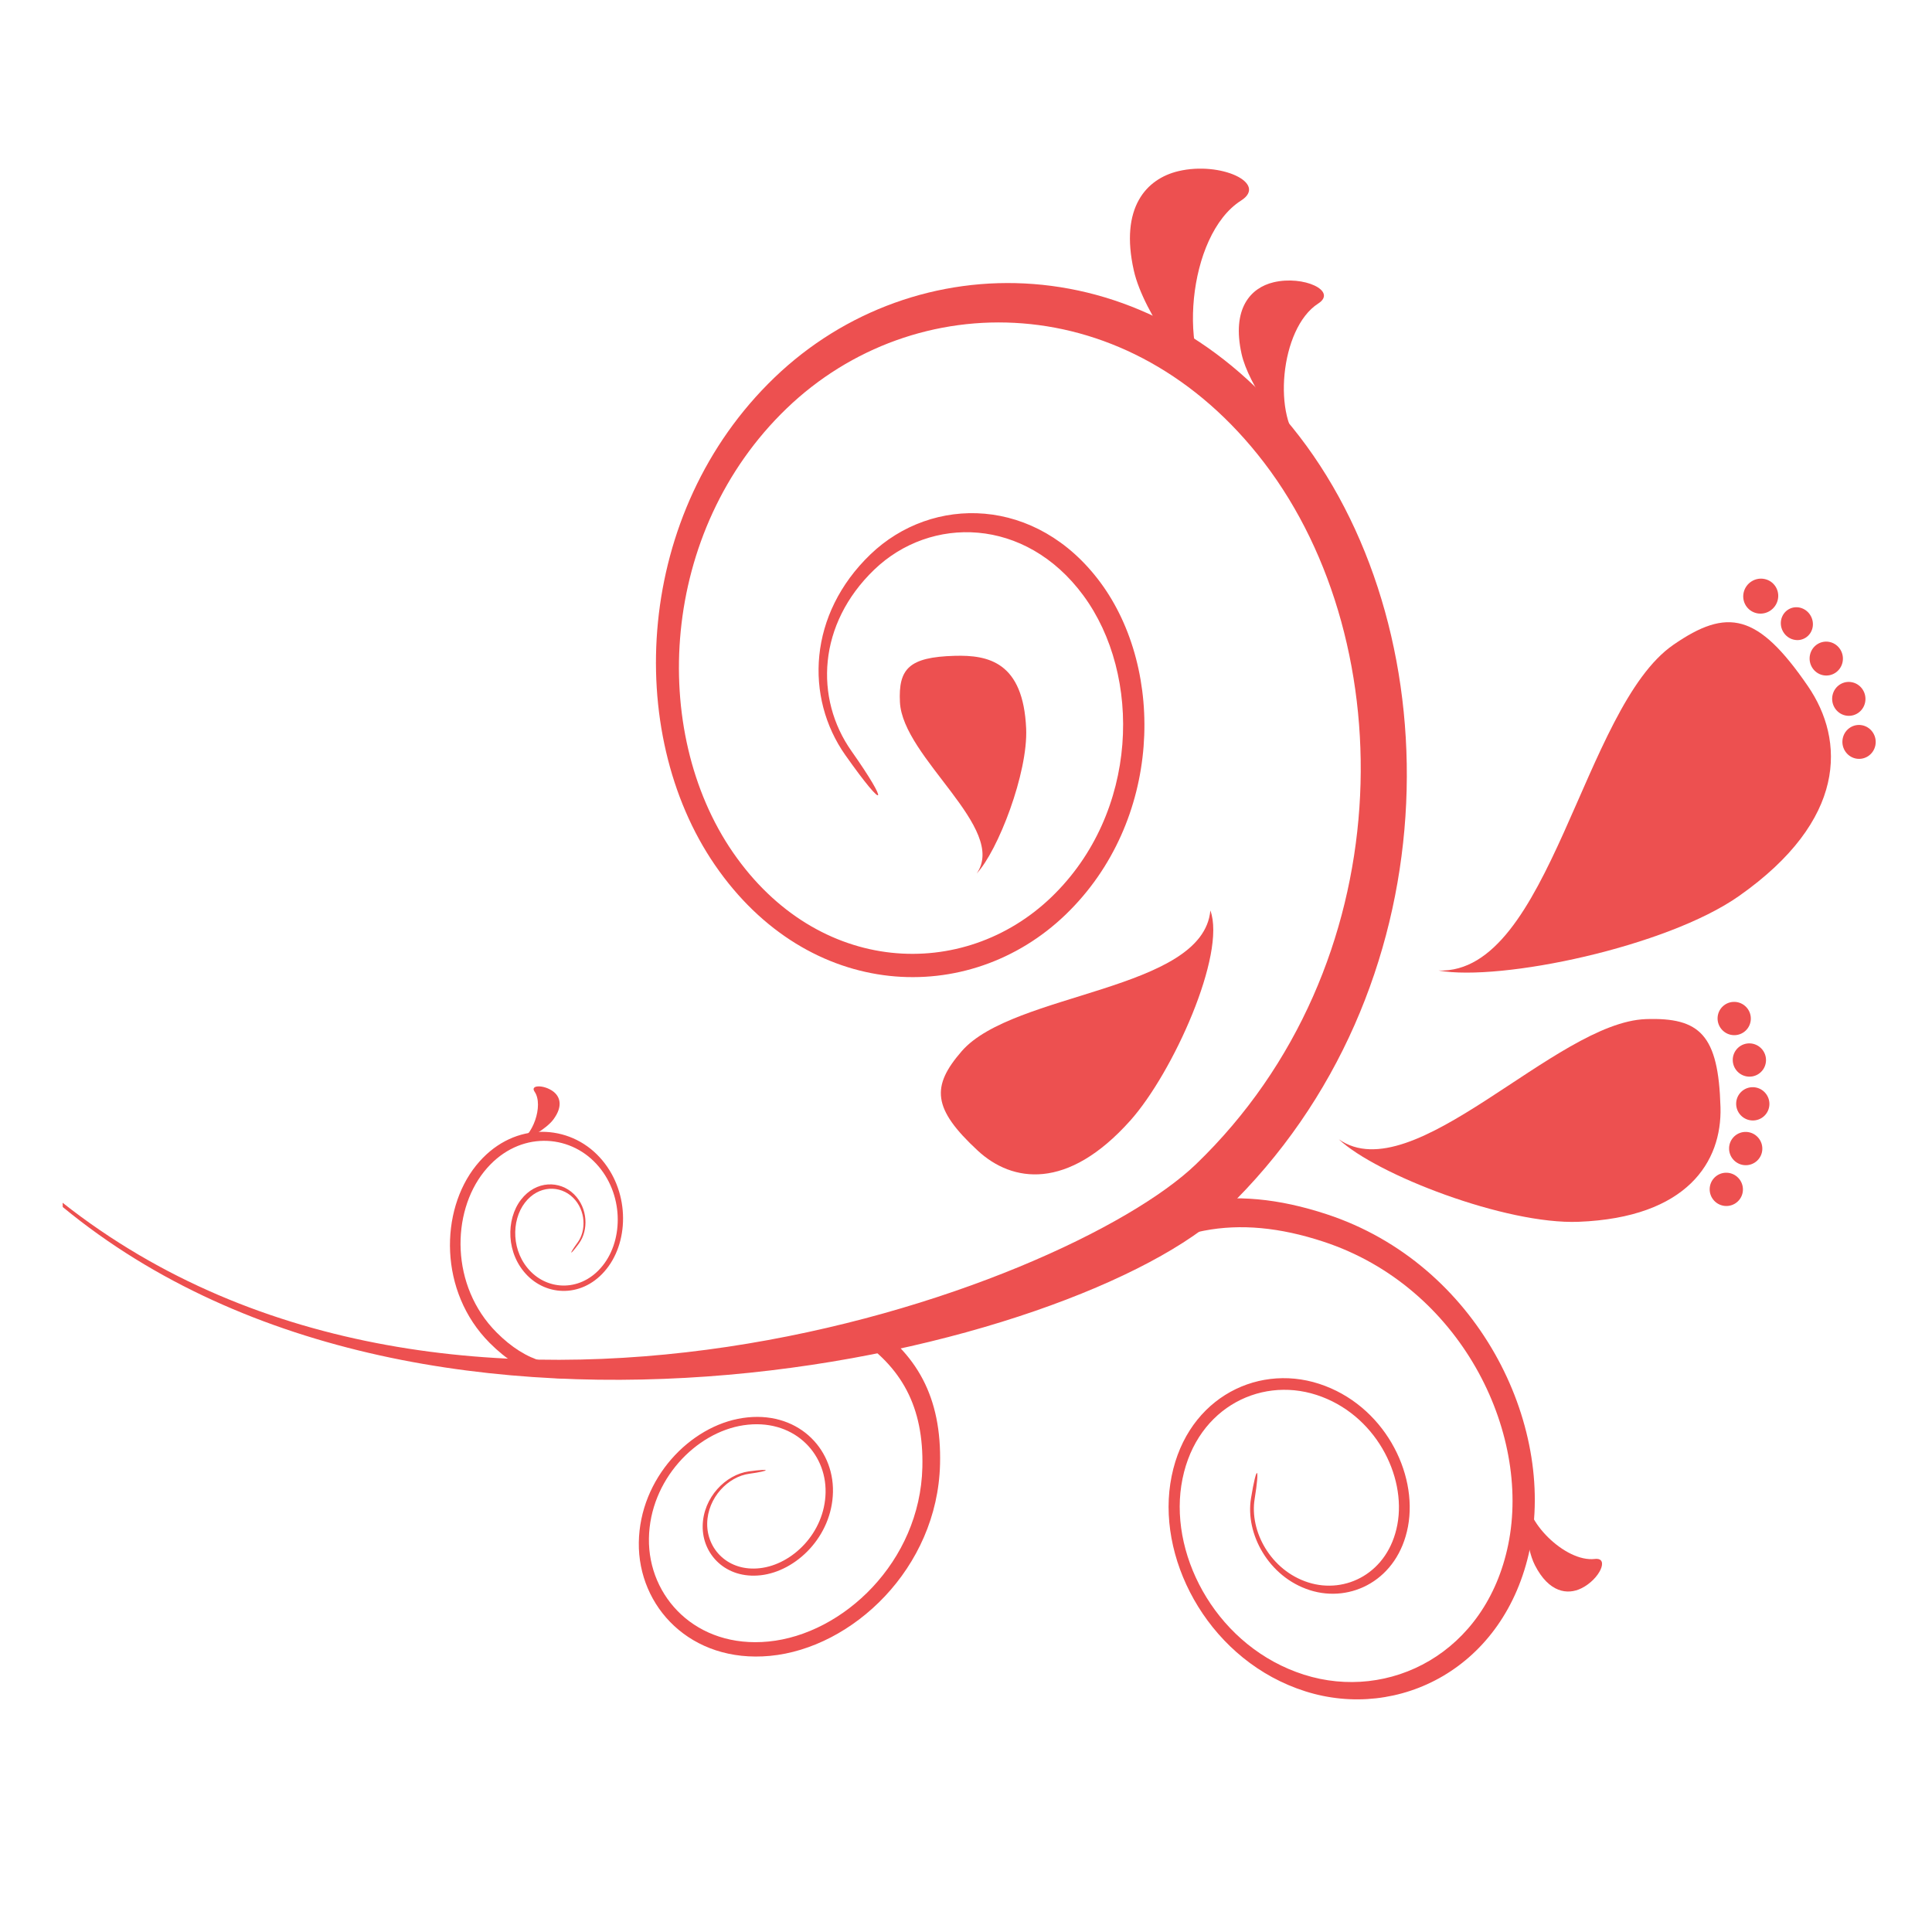
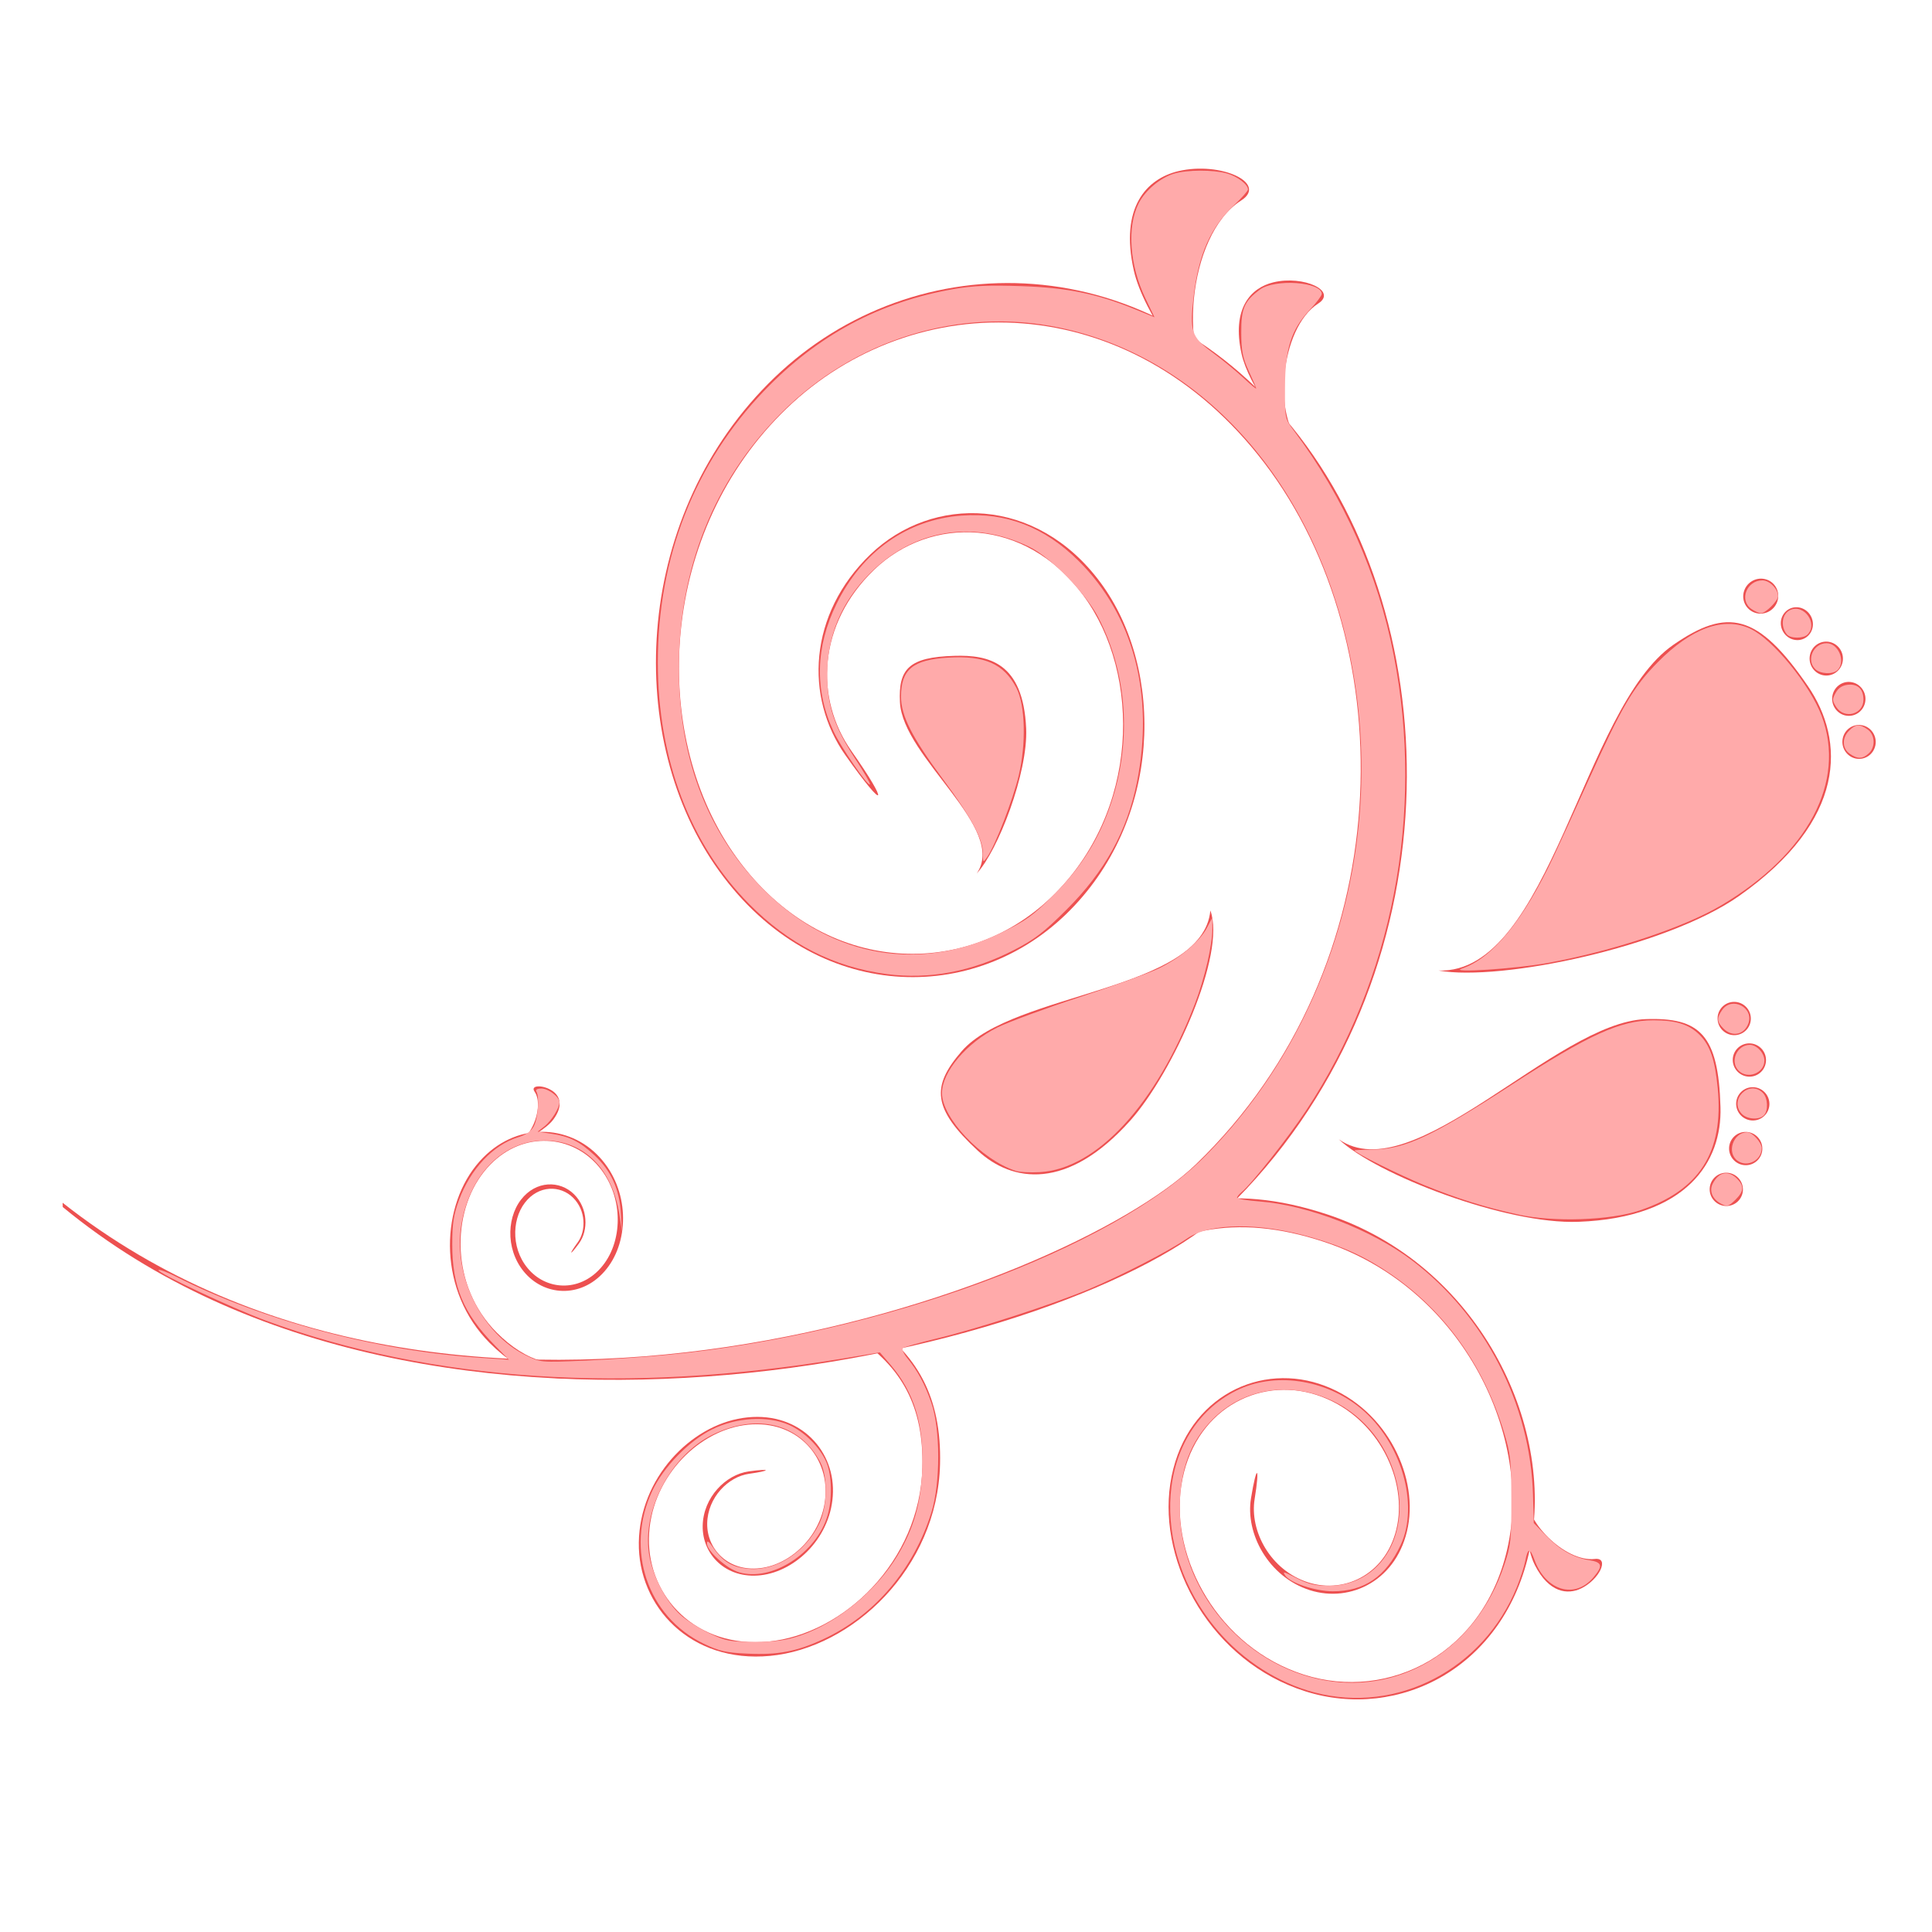
<svg xmlns="http://www.w3.org/2000/svg" viewBox="0 0 500 500" version="1.1" id="svg3843">
  <defs id="defs3847" />
  <g transform="matrix(.73923 0 0 .73923 -28.067 -36.937)" fill="#ed5050" fill-rule="evenodd" id="g3841">
    <path d="m333.94 314.37c-14.306-20.306-12.968-49.422 8.742-70.298 21.711-20.876 58.151-20.413 80.524 9.802 22.731 30.705 21.658 83.69-12.16 116.28-33.831 32.599-89.995 30.387-122.77-17.326-31.977-46.561-28.188-123.55 20.836-170.68 48.972-47.077 131.68-47.104 183.78 20.611 54.071 70.272 53.475 194.3-25.79 270.75-50.667 48.892-278.09 105.47-407.16-0.967l-0.053-1.497c137.4 108.33 350.97 30.692 396.86-13.564 71.795-69.238 72.629-181.61 23.79-245.52-47.223-61.794-122.52-61.94-167.14-19.035-44.667 42.944-48.018 113.1-18.85 155.43 29.831 43.289 80.842 45.223 111.55 15.644 30.692-29.579 31.725-77.676 11.114-105.6-20.307-27.513-53.449-27.976-73.199-8.981-19.75 19.008-20.969 45.051-7.934 63.516 13.154 18.651 12.332 21.962-2.133 1.431z" id="path3781" />
    <path d="m475.93 574.53c-2.027 12.372 6.12 27.499 20.585 32.136 14.452 4.623 30.864-3.643 34.374-22.24 3.563-18.902-8.557-42.653-31.089-49.992-22.611-7.352-47.753 6.067-52.124 35.01-4.252 28.215 14.544 62.244 47.236 72.629 32.546 10.345 69.927-7.974 78.67-49.952 9.06-43.607-18.293-99.652-71.093-117.04-33.924-11.18-60.549-5.484-85.677 16.068l6.848 7.974c22.823-19.432 46.932-24.559 77.65-14.452 47.832 15.723 72.775 66.43 64.682 106.02-7.829 38.268-41.832 55.012-71.504 45.567-29.791-9.471-46.879-40.507-42.958-66.178 4.014-26.281 26.85-38.428 47.369-31.751 20.452 6.65 31.486 28.201 28.281 45.382-3.166 16.916-18.094 24.453-31.235 20.24-13.18-4.212-20.585-17.988-18.73-29.248 1.868-11.364 0.755-12.689-1.285-0.172z" id="path3783" />
    <path d="m300.12 565.09c-8.094 1.113-15.988 9.127-16.147 19.088-0.172 9.948 8.08 18.651 20.32 17.273 12.438-1.404 24.969-13.591 25.287-29.129 0.331-15.578-12.743-28.758-31.592-25.923-18.399 2.755-36.056 21.101-36.374 43.594-0.318 22.4 18.108 42.295 45.912 39.686 28.877-2.702 58.641-30.652 59.542-67.092 0.583-23.419-7.961-39.01-26.122-50.614l-3.669 5.828c16.399 10.571 24.122 24.691 23.605 45.885-0.808 33.023-27.698 58.429-53.899 60.973-25.3 2.464-42.123-15.631-41.832-36.056 0.305-20.492 16.425-37.182 33.156-39.673 17.127-2.543 28.983 9.431 28.692 23.578-0.291 14.107-11.644 25.181-22.956 26.466-11.127 1.285-18.638-6.623-18.492-15.684 0.159-9.06 7.352-16.359 14.703-17.366 7.431-1.021 8.052-1.962-0.132-0.835z" id="path3785" />
    <path d="m240.65 485.31c3.378-4.583 3.192-12.398-1.735-17.26-4.914-4.848-13.286-4.888-18.545 1.907-5.338 6.915-5.312 19.035 2.331 26.665 7.67 7.643 20.638 7.405 28.374-3.417 7.55-10.544 6.928-28.201-4.212-39.156-11.087-10.902-30.043-11.206-42.242 3.987-12.664 15.776-13.101 44.11 4.755 62.059 11.471 11.524 23.459 14.717 38.096 11.18l-1.139-4.649c-13.273 3.166-24.122 0.252-34.507-10.173-16.187-16.24-15.869-41.911-4.411-56.27 11.061-13.882 28.321-13.63 38.428-3.683 10.147 9.975 10.69 26.069 3.802 35.659-7.047 9.802-18.823 10.001-25.777 3.073-6.941-6.915-6.981-17.922-2.133-24.214 4.769-6.199 12.385-6.173 16.862-1.748 4.477 4.424 4.649 11.538 1.576 15.71-3.1 4.212-2.927 4.981 0.477 0.331z" id="path3787" />
    <path d="m379.88 355.8c7.484-7.961 18.015-35.301 17.339-50.76-1.02-23.314-13.22-25.817-25.088-25.473-15.896 0.45-19.684 4.49-19.101 16.24 0.979 19.484 37.896 44.215 26.85 59.992z" id="path3789" />
    <path d="m461.71 368.72c5.616 15.339-13.14 56.866-28.029 73.543-22.055 24.691-41.381 21.658-53.396 10.544-15.922-14.743-16.333-22.506-5.63-34.824 18.002-20.73 84.42-20.97 87.055-49.263z" id="path3791" />
    <path d="m464.72 188.9c-9.219-5.709-26.426-29.248-29.791-44.15-5.02-22.214 4.451-32.215 15.578-34.864 14.809-3.51 31.486 4.226 21.936 10.306-18.982 12.081-22.413 56.375-7.723 68.708z" id="path3793" />
    <path d="m493.95 205.79c-6.597-4.12-18.889-21.088-21.3-31.844-3.576-16.015 3.192-23.234 11.14-25.142 10.584-2.53 22.506 3.047 15.67 7.431-13.563 8.715-16.015 40.666-5.51 49.554z" id="path3795" />
    <path d="m572.81 573.37c-1.616 4.689-0.768 18.148 2.517 24.559 4.928 9.643 11.445 10.478 16.266 8.094 6.398-3.139 9.961-10.888 4.716-10.279-10.491 1.23-25.102-13.751-23.499-22.373z" id="path3797" />
    <path d="m219.12 449.76c3.033-0.45 10.08-4.53 12.558-7.842 3.576-4.808 2.292-8.146-0.132-9.907-3.219-2.331-8.094-2.265-6.438 0.119 3.325 4.819-0.782 16.093-5.987 17.63z" id="path3799" />
    <path d="m541.6 389.75c21.79 3.881 79.849-8.266 105.2-26.108 37.765-26.559 37.169-54.442 24.068-73.517-17.498-25.473-28.162-27.486-47.091-14.399-31.751 21.95-43.104 115.34-82.18 114.02z" id="path3801" />
    <path d="m506.67 448.82c13.127 12.359 58.416 29.884 83.942 28.89 38.11-1.484 50.23-21.075 49.687-40.136-0.715-25.353-7.193-31.46-26.122-30.824-31.672 1.086-81.398 60.363-107.51 42.07z" id="path3803" />
    <path d="m 649.328,402.554 c 2.212,2.345 2.106,6.04 -0.225,8.239 -2.331,2.199 -6.014,2.093 -8.226,-0.265 -2.212,-2.345 -2.119,-6.027 0.212,-8.226 2.345,-2.212 6.027,-2.093 8.239,0.252 z" id="path3817" />
    <path d="m 654.642,417.083 c 2.212,2.345 2.106,6.04 -0.225,8.239 -2.331,2.199 -6.014,2.08 -8.226,-0.265 -2.212,-2.345 -2.119,-6.027 0.225,-8.239 2.331,-2.197 6.014,-2.08 8.226,0.265 z" id="path3819" />
    <path d="m 655.828,432.428 c 2.212,2.345 2.119,6.027 -0.212,8.226 -2.346,2.212 -6.027,2.093 -8.239,-0.252 -2.212,-2.345 -2.106,-6.04 0.225,-8.239 2.333,-2.198 6.014,-2.092 8.226,0.265 z" id="path3821" />
    <path d="m 668.269,262.738 c 3.007,0.795 4.901,3.894 4.265,6.954 -0.649,3.073 -3.63,4.967 -6.663,4.199 -3.06,-0.755 -4.994,-3.908 -4.318,-7.007 0.69,-3.086 3.696,-4.941 6.716,-4.146 z" id="path3829" />
    <path d="m 678.64,274.75 c 3.113,0.742 5.073,3.908 4.385,7.074 -0.689,3.192 -3.788,5.206 -6.941,4.504 -3.166,-0.715 -5.166,-3.934 -4.438,-7.153 0.729,-3.207 3.868,-5.179 6.994,-4.424 z" id="path3831" />
    <path d="m 655.832,252.698 c 3.259,0.729 5.285,3.974 4.53,7.246 -0.755,3.298 -4.027,5.418 -7.338,4.716 -3.325,-0.715 -5.391,-4 -4.596,-7.325 0.795,-3.312 4.12,-5.39 7.405,-4.636 z" id="path3833" />
    <path id="path33" d="m 653.35,448.084 c 2.212,2.345 2.119,6.027 -0.212,8.226 -2.346,2.212 -6.027,2.093 -8.239,-0.252 -2.212,-2.345 -2.106,-6.04 0.225,-8.239 2.333,-2.198 6.014,-2.092 8.226,0.265 z" />
    <path d="m 646.557,462.37 c 2.212,2.345 2.119,6.027 -0.212,8.226 -2.346,2.212 -6.027,2.093 -8.239,-0.252 -2.212,-2.345 -2.106,-6.04 0.225,-8.239 2.333,-2.198 6.014,-2.092 8.226,0.265 z" id="path35" />
    <path id="path37" d="m 686.532,288.859 c 3.113,0.742 5.073,3.908 4.385,7.074 -0.689,3.192 -3.788,5.206 -6.941,4.504 -3.166,-0.715 -5.166,-3.934 -4.438,-7.153 0.729,-3.207 3.868,-5.179 6.994,-4.424 z" />
    <path d="m 690.119,303.925 c 3.113,0.742 5.073,3.908 4.385,7.074 -0.689,3.192 -3.788,5.206 -6.941,4.504 -3.166,-0.715 -5.166,-3.934 -4.438,-7.153 0.729,-3.207 3.868,-5.179 6.994,-4.424 z" id="path39" />
  </g>
+   <path style="fill:#ffaaaa;stroke-width:0.707" d="m 340.213,438.009 c -9.415,-2.468 -18.459,-8.252 -25.093,-16.047 -18.172,-21.351 -15.836,-51.689 4.777,-62.042 9.846,-4.945 23.098,-3.045 32.35,4.639 10.378,8.619 15.094,24.844 10.246,35.251 -3.82,8.201 -9.41,12.026 -17.556,12.014 -4.591,-0.007 -11.167,-2.22 -12.367,-4.163 -0.654,-1.058 -0.541,-1.025 3.434,0.991 2.586,1.312 4.592,1.765 7.816,1.765 15.084,0 22.938,-16.486 15.622,-32.789 -8.343,-18.59 -31.953,-23.994 -45.512,-10.416 -5.87,5.878 -8.581,13.145 -8.611,23.08 -0.065,21.219 16.512,40.886 37.583,44.589 20.266,3.562 39.311,-8.666 46.366,-29.768 1.742,-5.212 1.889,-6.548 1.865,-16.971 -0.024,-10.206 -0.212,-11.922 -1.92,-17.525 -5.249,-17.217 -15.182,-31.137 -29.069,-40.737 -6.447,-4.457 -12.414,-7.243 -20.573,-9.608 -13.703,-3.971 -26.413,-3.847 -32.466,0.317 -4.689,3.226 -16.921,9.531 -25.303,13.043 -9.441,3.955 -28.719,10.207 -39.432,12.787 -4.472,1.077 -8.388,2.189 -8.702,2.47 -0.314,0.281 0.184,1.432 1.107,2.558 2.721,3.32 4.544,6.702 6.248,11.592 2.364,6.784 2.384,20.761 0.041,28.284 -4.636,14.883 -14.757,26.762 -28.039,32.911 -6.85,3.171 -11.664,4.092 -19.517,3.732 -5.666,-0.26 -7.344,-0.641 -11.381,-2.582 -14.589,-7.016 -20.419,-24.365 -13.299,-39.579 2.86,-6.112 9.532,-12.954 15.498,-15.892 6.259,-3.083 14.239,-3.568 19.742,-1.2 4.037,1.737 8.165,5.847 9.827,9.784 1.384,3.278 1.522,9.421 0.305,13.604 -2.864,9.847 -14.491,17.335 -22.972,14.794 -3.228,-0.967 -8.256,-5.511 -8.256,-7.461 0,-0.87 0.482,-0.541 1.591,1.089 2.484,3.65 4.999,5.14 9.274,5.494 7.027,0.583 14.623,-4.318 18.2,-11.744 2.061,-4.279 2.228,-12.012 0.337,-15.678 -5.207,-10.098 -16.248,-13 -27.883,-7.328 -11.12,5.422 -18.727,20.228 -16.359,31.841 1.103,5.41 4.46,11.657 7.964,14.823 1.547,1.398 4.92,3.54 7.496,4.76 4.288,2.032 5.281,2.218 11.755,2.206 5.516,-0.01 8.12,-0.372 11.839,-1.647 9.582,-3.284 19.713,-11.658 25.157,-20.796 4.128,-6.928 5.971,-13.361 6.333,-22.105 0.482,-11.626 -2.077,-20.043 -8.286,-27.251 l -2.675,-3.105 -9.467,1.575 c -55.95,9.311 -106.553,5.988 -149.474,-9.815 -8.643,-3.182 -28.356,-12.466 -27.753,-13.069 0.212,-0.212 2.252,0.556 4.534,1.708 22.623,11.42 51.653,19.165 78.727,21.003 l 7.425,0.504 -3.722,-3.799 c -8.052,-8.217 -10.952,-15.127 -10.942,-26.073 0.005,-5.396 0.351,-7.654 1.763,-11.478 2.949,-7.991 8.845,-14.255 15.267,-16.22 2.097,-0.642 3.396,-1.563 4.092,-2.9 1.073,-2.063 1.482,-7.595 0.66,-8.925 -0.305,-0.494 0.184,-0.782 1.326,-0.782 1.812,0 4.638,2.176 4.638,3.571 0,1.43 -2.109,4.803 -3.869,6.187 l -1.776,1.397 3.353,0.5 c 4.921,0.734 7.508,2.018 11.394,5.652 4.276,4 6.413,8.728 6.809,15.063 l 0.297,4.752 -0.711,-4.567 c -1.844,-11.839 -9.224,-19.13 -19.347,-19.114 -10.816,0.018 -19.517,8.921 -21.588,22.09 -2.05,13.031 5.408,27.966 16.731,33.506 3.772,1.845 3.893,1.856 14.917,1.381 6.113,-0.264 15.888,-0.941 21.721,-1.505 55.227,-5.339 115.227,-27.448 138.932,-51.193 32.877,-32.933 47.32,-82.253 37.834,-129.193 -9.064,-44.853 -37.875,-77.585 -75.202,-85.437 -25.846,-5.437 -53.111,2.95 -72.247,22.225 -17.307,17.433 -26.407,40.272 -26.352,66.144 0.05,23.827 7.86,43.534 23.016,58.081 17.296,16.601 39.445,20.295 60.497,10.09 6.277,-3.043 8.132,-4.38 13.435,-9.688 7.257,-7.263 11.865,-14.626 14.938,-23.87 5.379,-16.176 4.161,-33.562 -3.365,-48.049 -3.278,-6.31 -12.275,-15.517 -17.795,-18.21 -14.583,-7.116 -30.025,-4.519 -41.383,6.959 -7.308,7.385 -10.943,16.073 -10.943,26.155 0,7.916 1.846,13.498 7.118,21.527 2.35,3.579 4.123,6.657 3.94,6.84 -0.529,0.529 -7.522,-9.663 -9.418,-13.725 -4.958,-10.621 -4.694,-21.869 0.774,-33.014 6.654,-13.564 18.35,-21.816 32.377,-22.846 11.567,-0.849 21.441,2.974 30.249,11.715 14.208,14.098 19.642,34.719 15.105,57.314 -2.542,12.66 -8.291,23.06 -18.228,32.976 -5.891,5.879 -8.239,7.679 -13.64,10.454 -10.82,5.561 -21.933,7.655 -32.89,6.197 -13.716,-1.825 -25.319,-7.742 -35.626,-18.168 -15.269,-15.445 -23.602,-37.514 -23.602,-62.507 0,-27.127 9.565,-51.543 27.527,-70.27 13.779,-14.365 29.856,-22.991 49.098,-26.342 4.86,-0.846 9.175,-1.032 17.42,-0.751 11.914,0.406 19.559,1.962 29.441,5.991 l 5.046,2.058 -2.337,-4.876 c -4.126,-8.609 -4.824,-18.568 -1.728,-24.637 1.693,-3.319 5.593,-6.587 9.12,-7.644 3.374,-1.011 10.164,-1.036 13.713,-0.05 2.657,0.738 5.434,2.856 5.434,4.144 0,0.362 -1.622,2.192 -3.605,4.066 -6.084,5.75 -9.182,12.742 -10.459,23.608 -1.064,9.056 -0.581,10.504 4.83,14.479 2.505,1.84 6.085,4.777 7.955,6.527 1.87,1.749 3.401,3.017 3.401,2.816 0,-0.201 -0.864,-2.233 -1.92,-4.516 -1.582,-3.421 -1.924,-5.168 -1.945,-9.932 -0.027,-6.255 0.775,-8.109 4.814,-11.124 3.832,-2.861 16.02,-2.011 16.02,1.117 0,0.436 -1.385,2.273 -3.078,4.083 -4.823,5.157 -6.385,9.999 -6.43,19.942 -0.037,8.22 -0.033,8.244 2.265,11.314 13.018,17.39 21.767,37.081 25.89,58.267 7.966,40.94 -0.288,83.765 -22.685,117.697 -4.621,7.001 -14.099,18.989 -16.699,21.123 -0.651,0.534 -1.183,1.202 -1.183,1.486 0,0.284 2.625,0.712 5.834,0.952 12.447,0.931 29.031,7.347 39.487,15.277 18.818,14.272 30.612,37.165 31.268,60.694 l 0.202,7.254 3.147,3.235 c 3.638,3.739 7.118,5.716 11.214,6.371 3.371,0.539 3.599,1.456 1.102,4.423 -4.847,5.76 -12.38,3.514 -15.301,-4.564 -1.122,-3.102 -1.724,-3.039 -2.339,0.241 -0.273,1.456 -1.266,4.54 -2.206,6.854 -8.642,21.268 -30.946,32.893 -52.346,27.283 z" id="path38" />
+   <path style="fill:#ffaaaa;stroke-width:0.707" d="m 378.3,250.674 c 7.904,-2.628 15.979,-12.489 23.791,-29.055 1.559,-3.306 5.659,-12.259 9.111,-19.896 8.532,-18.872 11.507,-23.934 17.842,-30.357 8.717,-8.837 17.065,-11.853 23.935,-8.647 5.784,2.7 15.449,14.514 18.464,22.57 6.375,17.04 -3.515,35.7 -25.968,48.998 -9.718,5.755 -28.133,11.864 -45.068,14.95 -8.117,1.479 -25.666,2.619 -22.107,1.436 z" id="path40" />
+   <path style="fill:#ffaaaa;stroke-width:0.707" d="m 392.983,314.336 c -8.842,-1.944 -15.661,-4.078 -24.395,-7.634 -6.439,-2.621 -18.031,-8.389 -18.031,-8.972 0,-0.086 2.148,-0.185 4.773,-0.221 8.273,-0.111 15.22,-3.356 35.839,-16.742 19.965,-12.962 28.244,-16.727 36.768,-16.719 5.871,0.005 9.202,1.065 11.933,3.796 2.695,2.695 3.971,6.453 4.667,13.744 1.587,16.612 -4.653,26.412 -20.164,31.665 -7.614,2.579 -22.282,3.084 -31.389,1.082 z" id="path42" />
+   <path style="fill:#ffaaaa;stroke-width:0.707" d="m 262.875,303.025 c -8.901,-2.931 -19.092,-13.677 -19.092,-20.133 0,-5.487 6.406,-13.058 14.384,-17 2.808,-1.387 12.255,-4.874 20.993,-7.749 8.739,-2.874 17.996,-6.226 20.572,-7.449 5.511,-2.615 10.731,-6.993 12.635,-10.596 l 1.358,-2.569 0.031,2.681 c 0.049,4.192 -1.99,13.002 -4.538,19.611 -10.034,26.024 -25.373,42.676 -40.092,43.526 -2.465,0.142 -5.278,-0.003 -6.25,-0.323 z" id="path44" />
+   <path style="fill:#ffaaaa;stroke-width:0.707" d="m 254.383,220.893 c -0.011,-3.791 -2.942,-9.253 -10.284,-19.159 -8.082,-10.906 -10.925,-16.503 -10.912,-21.48 0.019,-6.999 3.056,-9.501 12.212,-10.061 9.476,-0.58 14.391,1.608 17.642,7.852 2.289,4.398 2.56,14.415 0.611,22.604 -1.498,6.295 -6.072,18.146 -8.145,21.106 -1.11,1.584 -1.117,1.579 -1.124,-0.861 z" id="path46" />
+   <path style="fill:#ffaaaa;stroke-width:0.707" d="m 446.016,266.167 c -1.702,-1.702 -1.768,-2.715 -0.313,-4.792 2.532,-3.616 8.317,-0.582 6.75,3.54 -1.113,2.929 -4.167,3.523 -6.437,1.253 z" id="path48" />
+   <path style="fill:#ffaaaa;stroke-width:0.707" d="m 449.955,277.077 c -2.337,-2.337 -0.454,-6.667 2.901,-6.667 1.798,0 3.766,2.127 3.766,4.071 0,3.238 -4.336,4.927 -6.667,2.596 z" id="path50" />
+   <path style="fill:#ffaaaa;stroke-width:0.707" d="m 450.721,288.208 c -3.314,-3.662 2.007,-8.864 5.497,-5.374 1.315,1.315 1.464,4.617 0.263,5.818 -1.268,1.268 -4.43,1.024 -5.759,-0.445 z" id="path52" />
+   <path style="fill:#ffaaaa;stroke-width:0.707" d="m 449.706,300.42 c -2.96,-2.073 -1.179,-7.383 2.477,-7.383 1.337,0 3.732,2.636 3.732,4.107 0,3.124 -3.665,5.057 -6.209,3.275 z" id="path54" />
+   <path style="fill:#ffaaaa;stroke-width:0.707" d="m 445.14,311.37 c -2.055,-1.198 -2.821,-3.273 -1.872,-5.075 1.595,-3.028 4.016,-3.505 6.283,-1.237 1.866,1.866 1.784,3.23 -0.321,5.335 -1.923,1.923 -2.307,2.015 -4.089,0.977 z" id="path56" />
+   <path style="fill:#ffaaaa;stroke-width:0.707" d="m 453.244,157.586 c -3.209,-2.248 -1.217,-7.385 2.863,-7.385 1.852,0 4.05,2.214 4.05,4.079 0,1.213 -3.194,4.407 -4.407,4.407 -0.515,0 -1.643,-0.495 -2.507,-1.101 z" id="path58" />
+   <path style="fill:#ffaaaa;stroke-width:0.707" d="m 462.433,164.167 c -1.713,-2.084 -1.261,-5.328 0.878,-6.303 3.58,-1.631 7.257,3.565 4.484,6.338 -1.111,1.111 -4.437,1.089 -5.362,-0.035 z" id="path60" />
+   <path style="fill:#ffaaaa;stroke-width:0.707" d="m 469.754,173.132 c -2.36,-2.36 -0.448,-6.667 2.96,-6.667 3.076,0 5.036,4.752 2.859,6.93 -1.201,1.201 -4.503,1.052 -5.818,-0.263 z" id="path62" />
+   <path style="fill:#ffaaaa;stroke-width:0.707" d="m 475.242,183 c -1.085,-1.656 -1.103,-2.044 -0.171,-3.712 0.707,-1.265 1.734,-1.931 3.2,-2.076 2.541,-0.25 3.984,1.152 3.984,3.872 0,3.782 -4.911,5.124 -7.013,1.916 z" id="path64" />
+   <path style="fill:#ffaaaa;stroke-width:0.707" d="m 478.7,195.063 c -1.962,-1.374 -2.034,-4.094 -0.157,-5.97 1.702,-1.702 2.715,-1.768 4.792,-0.313 1.94,1.359 2.085,4.58 0.278,6.214 -1.614,1.461 -2.901,1.479 -4.914,0.07 z" id="path66" />
</svg>
